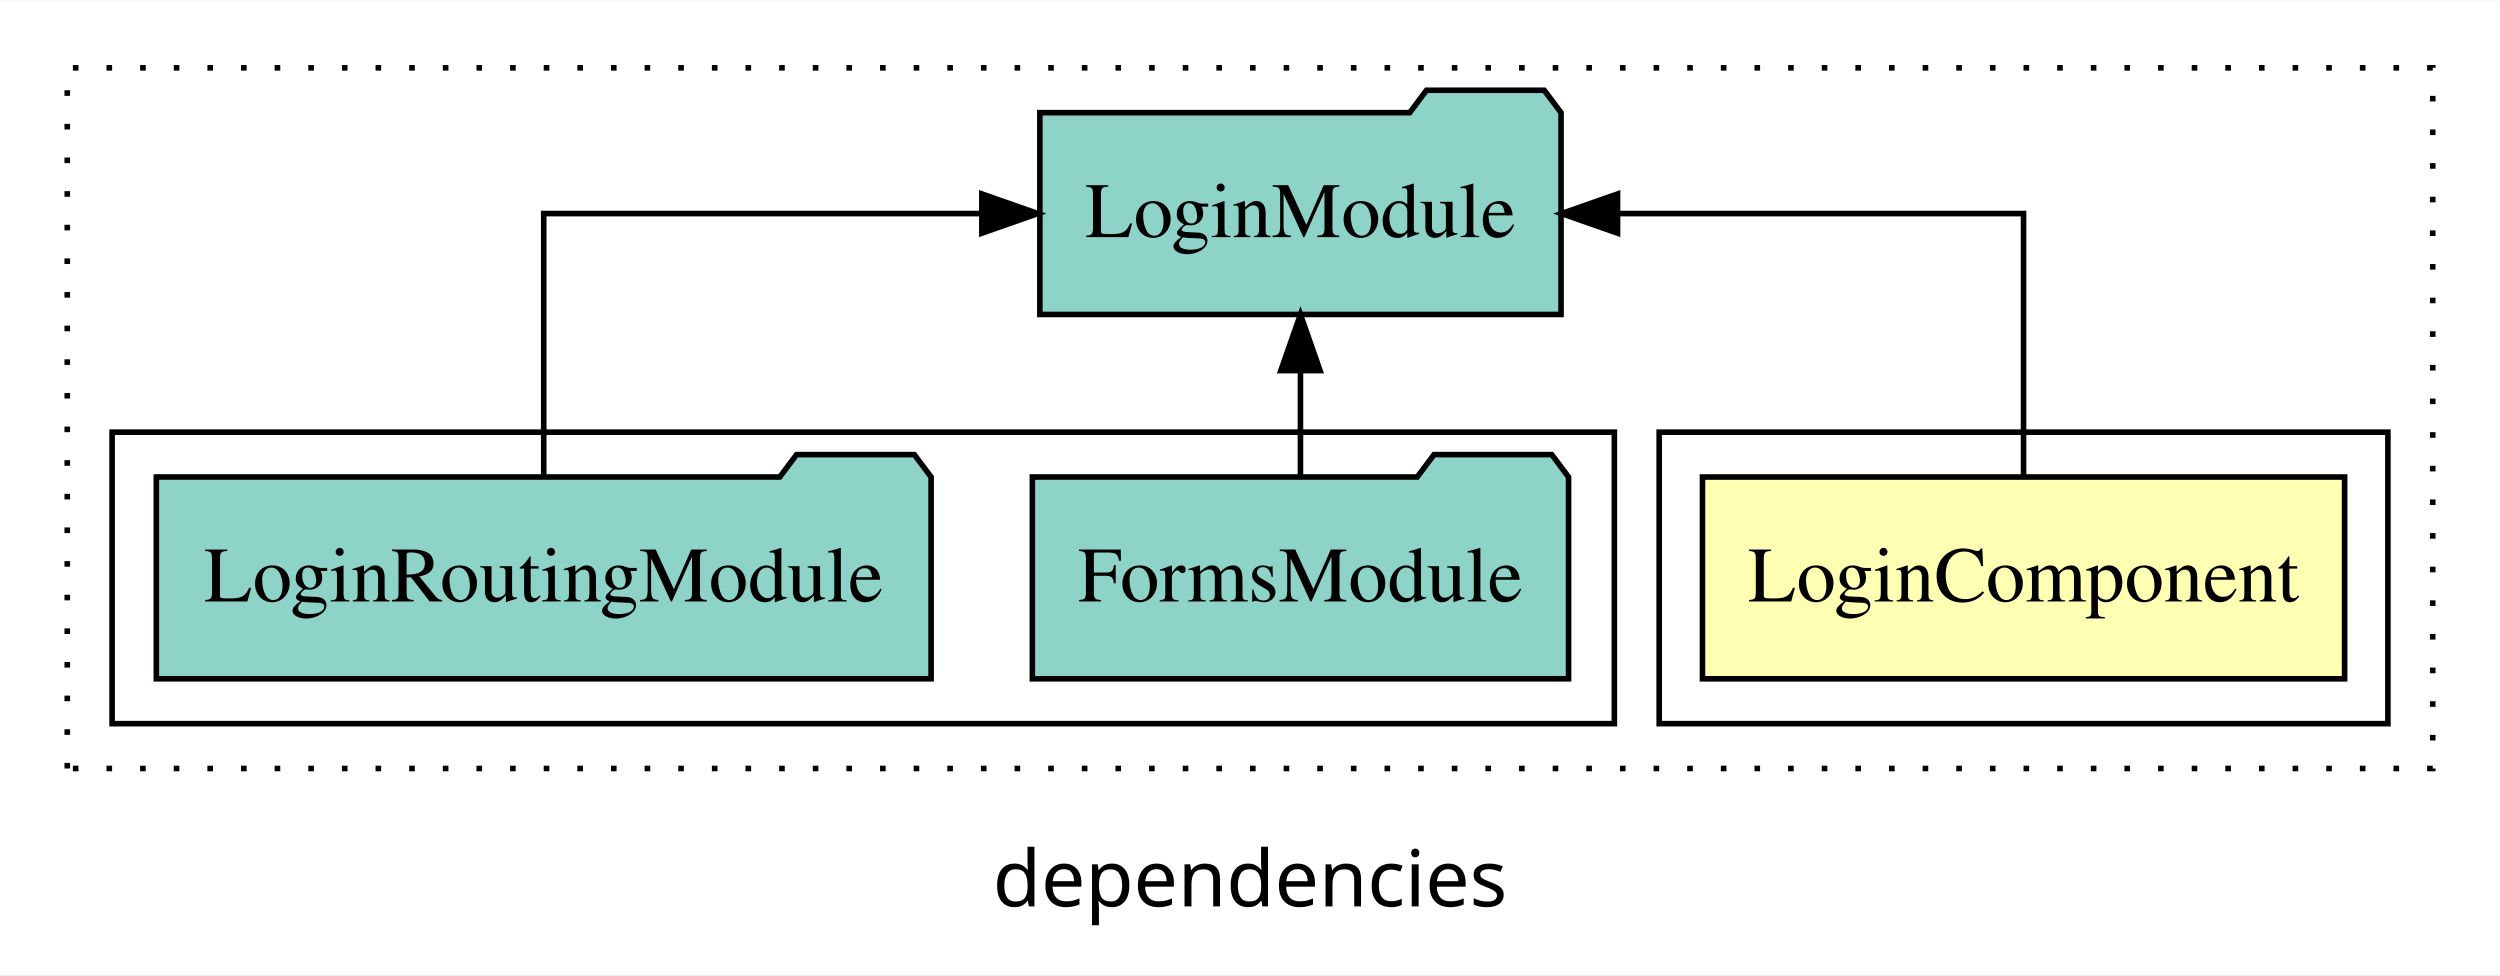
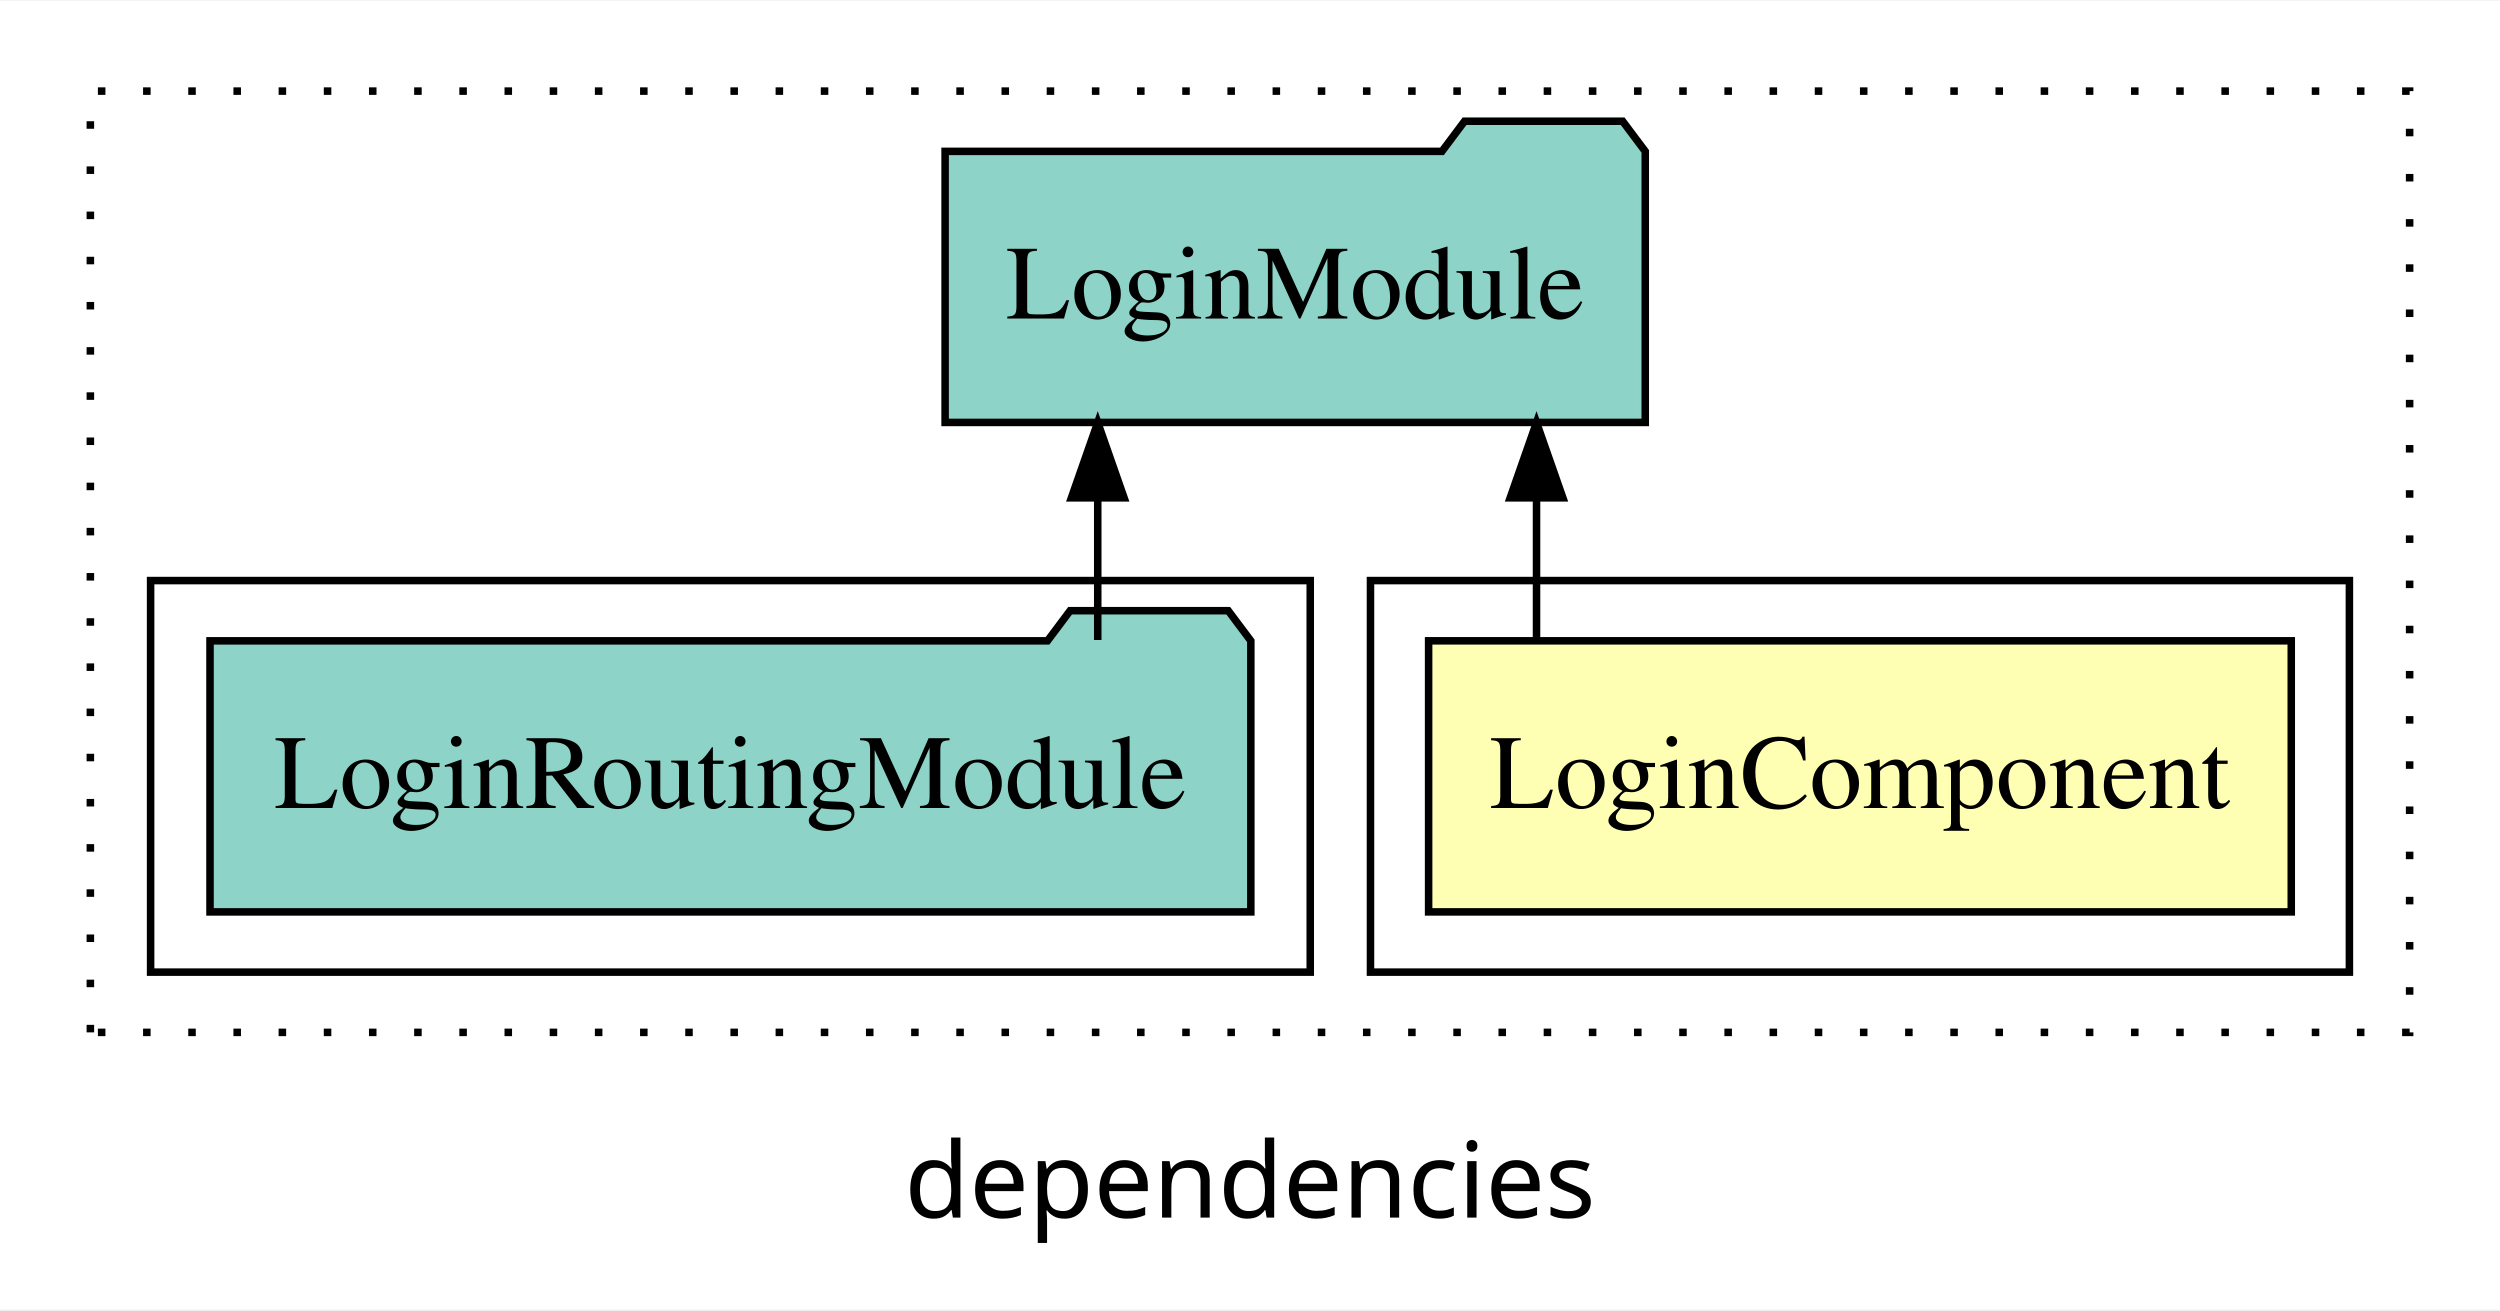
- <svg xmlns="http://www.w3.org/2000/svg" width="446pt" height="174pt" viewBox="0.00 0.00 446.00 173.80">
+ <svg xmlns="http://www.w3.org/2000/svg" width="332pt" height="174pt" viewBox="0.00 0.00 332.00 173.80">
  <g id="graph0" class="graph" transform="scale(1 1) rotate(0) translate(4 169.8)">
-     <polygon fill="white" stroke="transparent" points="-4,4 -4,-169.8 442,-169.8 442,4 -4,4" />
-     <text text-anchor="middle" x="219" y="-8.2" font-family="sans-serif" font-size="14.00">dependencies</text>
+     <polygon fill="white" stroke="transparent" points="-4,4 -4,-169.8 328,-169.8 328,4 -4,4" />
+     <text text-anchor="middle" x="162" y="-8.2" font-family="sans-serif" font-size="14.00">dependencies</text>
    <g id="clust1" class="cluster">
-       <polygon fill="none" stroke="black" stroke-dasharray="1,5" points="8,-32.8 8,-157.8 430,-157.8 430,-32.8 8,-32.8" />
+       <polygon fill="none" stroke="black" stroke-dasharray="1,5" points="8,-32.8 8,-157.8 316,-157.8 316,-32.8 8,-32.8" />
    </g>
    <g id="clust2" class="cluster">
-       <polygon fill="none" stroke="black" points="292,-40.8 292,-92.8 422,-92.8 422,-40.8 292,-40.8" />
+       <polygon fill="none" stroke="black" points="178,-40.8 178,-92.8 308,-92.8 308,-40.8 178,-40.8" />
    </g>
    <g id="clust4" class="cluster">
-       <polygon fill="none" stroke="black" points="16,-40.8 16,-92.8 284,-92.8 284,-40.8 16,-40.8" />
+       <polygon fill="none" stroke="black" points="16,-40.8 16,-92.8 170,-92.8 170,-40.8 16,-40.8" />
    </g>
    <g id="node1" class="node">
-       <polygon fill="#ffffb3" stroke="black" points="414.28,-84.8 299.72,-84.8 299.72,-48.8 414.28,-48.8 414.28,-84.8" />
-       <text text-anchor="middle" x="357" y="-62.6" font-family="Times,serif" font-size="14.00">LoginComponent</text>
+       <polygon fill="#ffffb3" stroke="black" points="300.28,-84.8 185.72,-84.8 185.72,-48.8 300.28,-48.8 300.28,-84.8" />
+       <text text-anchor="middle" x="243" y="-62.6" font-family="Times,serif" font-size="14.00">LoginComponent</text>
    </g>
    <g id="node2" class="node">
-       <polygon fill="#8dd3c7" stroke="black" points="274.49,-149.8 271.49,-153.8 250.49,-153.8 247.49,-149.8 181.51,-149.8 181.51,-113.8 274.49,-113.8 274.49,-149.8" />
-       <text text-anchor="middle" x="228" y="-127.6" font-family="Times,serif" font-size="14.00">LoginModule</text>
+       <polygon fill="#8dd3c7" stroke="black" points="214.49,-149.8 211.49,-153.8 190.49,-153.8 187.49,-149.8 121.51,-149.8 121.51,-113.8 214.49,-113.8 214.49,-149.8" />
+       <text text-anchor="middle" x="168" y="-127.6" font-family="Times,serif" font-size="14.00">LoginModule</text>
    </g>
    <g id="edge1" class="edge">
-       <path fill="none" stroke="black" d="M357,-84.91C357,-104.14 357,-131.8 357,-131.8 357,-131.8 284.57,-131.8 284.57,-131.8" />
-       <polygon fill="black" stroke="black" points="284.57,-128.3 274.57,-131.8 284.57,-135.3 284.57,-128.3" />
+       <path fill="none" stroke="black" d="M200.05,-84.91C200.05,-84.91 200.05,-103.79 200.05,-103.79" />
+       <polygon fill="black" stroke="black" points="196.55,-103.79 200.05,-113.79 203.55,-103.79 196.55,-103.79" />
    </g>
    <g id="node3" class="node">
-       <polygon fill="#8dd3c7" stroke="black" points="275.83,-84.8 272.83,-88.8 251.83,-88.8 248.83,-84.8 180.17,-84.8 180.17,-48.8 275.83,-48.8 275.83,-84.8" />
-       <text text-anchor="middle" x="228" y="-62.6" font-family="Times,serif" font-size="14.00">FormsModule</text>
-     </g>
-     <g id="edge2" class="edge">
-       <path fill="none" stroke="black" d="M228,-84.91C228,-84.91 228,-103.79 228,-103.79" />
-       <polygon fill="black" stroke="black" points="224.5,-103.79 228,-113.79 231.5,-103.79 224.5,-103.79" />
-     </g>
-     <g id="node4" class="node">
      <polygon fill="#8dd3c7" stroke="black" points="162.11,-84.8 159.11,-88.8 138.11,-88.8 135.11,-84.8 23.89,-84.8 23.89,-48.8 162.11,-48.8 162.11,-84.8" />
      <text text-anchor="middle" x="93" y="-62.6" font-family="Times,serif" font-size="14.00">LoginRoutingModule</text>
    </g>
-     <g id="edge3" class="edge">
-       <path fill="none" stroke="black" d="M93,-84.91C93,-104.14 93,-131.8 93,-131.8 93,-131.8 171.16,-131.8 171.16,-131.8" />
-       <polygon fill="black" stroke="black" points="171.16,-135.3 181.16,-131.8 171.16,-128.3 171.16,-135.3" />
+     <g id="edge2" class="edge">
+       <path fill="none" stroke="black" d="M141.78,-84.91C141.78,-84.91 141.78,-103.79 141.78,-103.79" />
+       <polygon fill="black" stroke="black" points="138.28,-103.79 141.78,-113.79 145.28,-103.79 138.28,-103.79" />
    </g>
  </g>
</svg>
